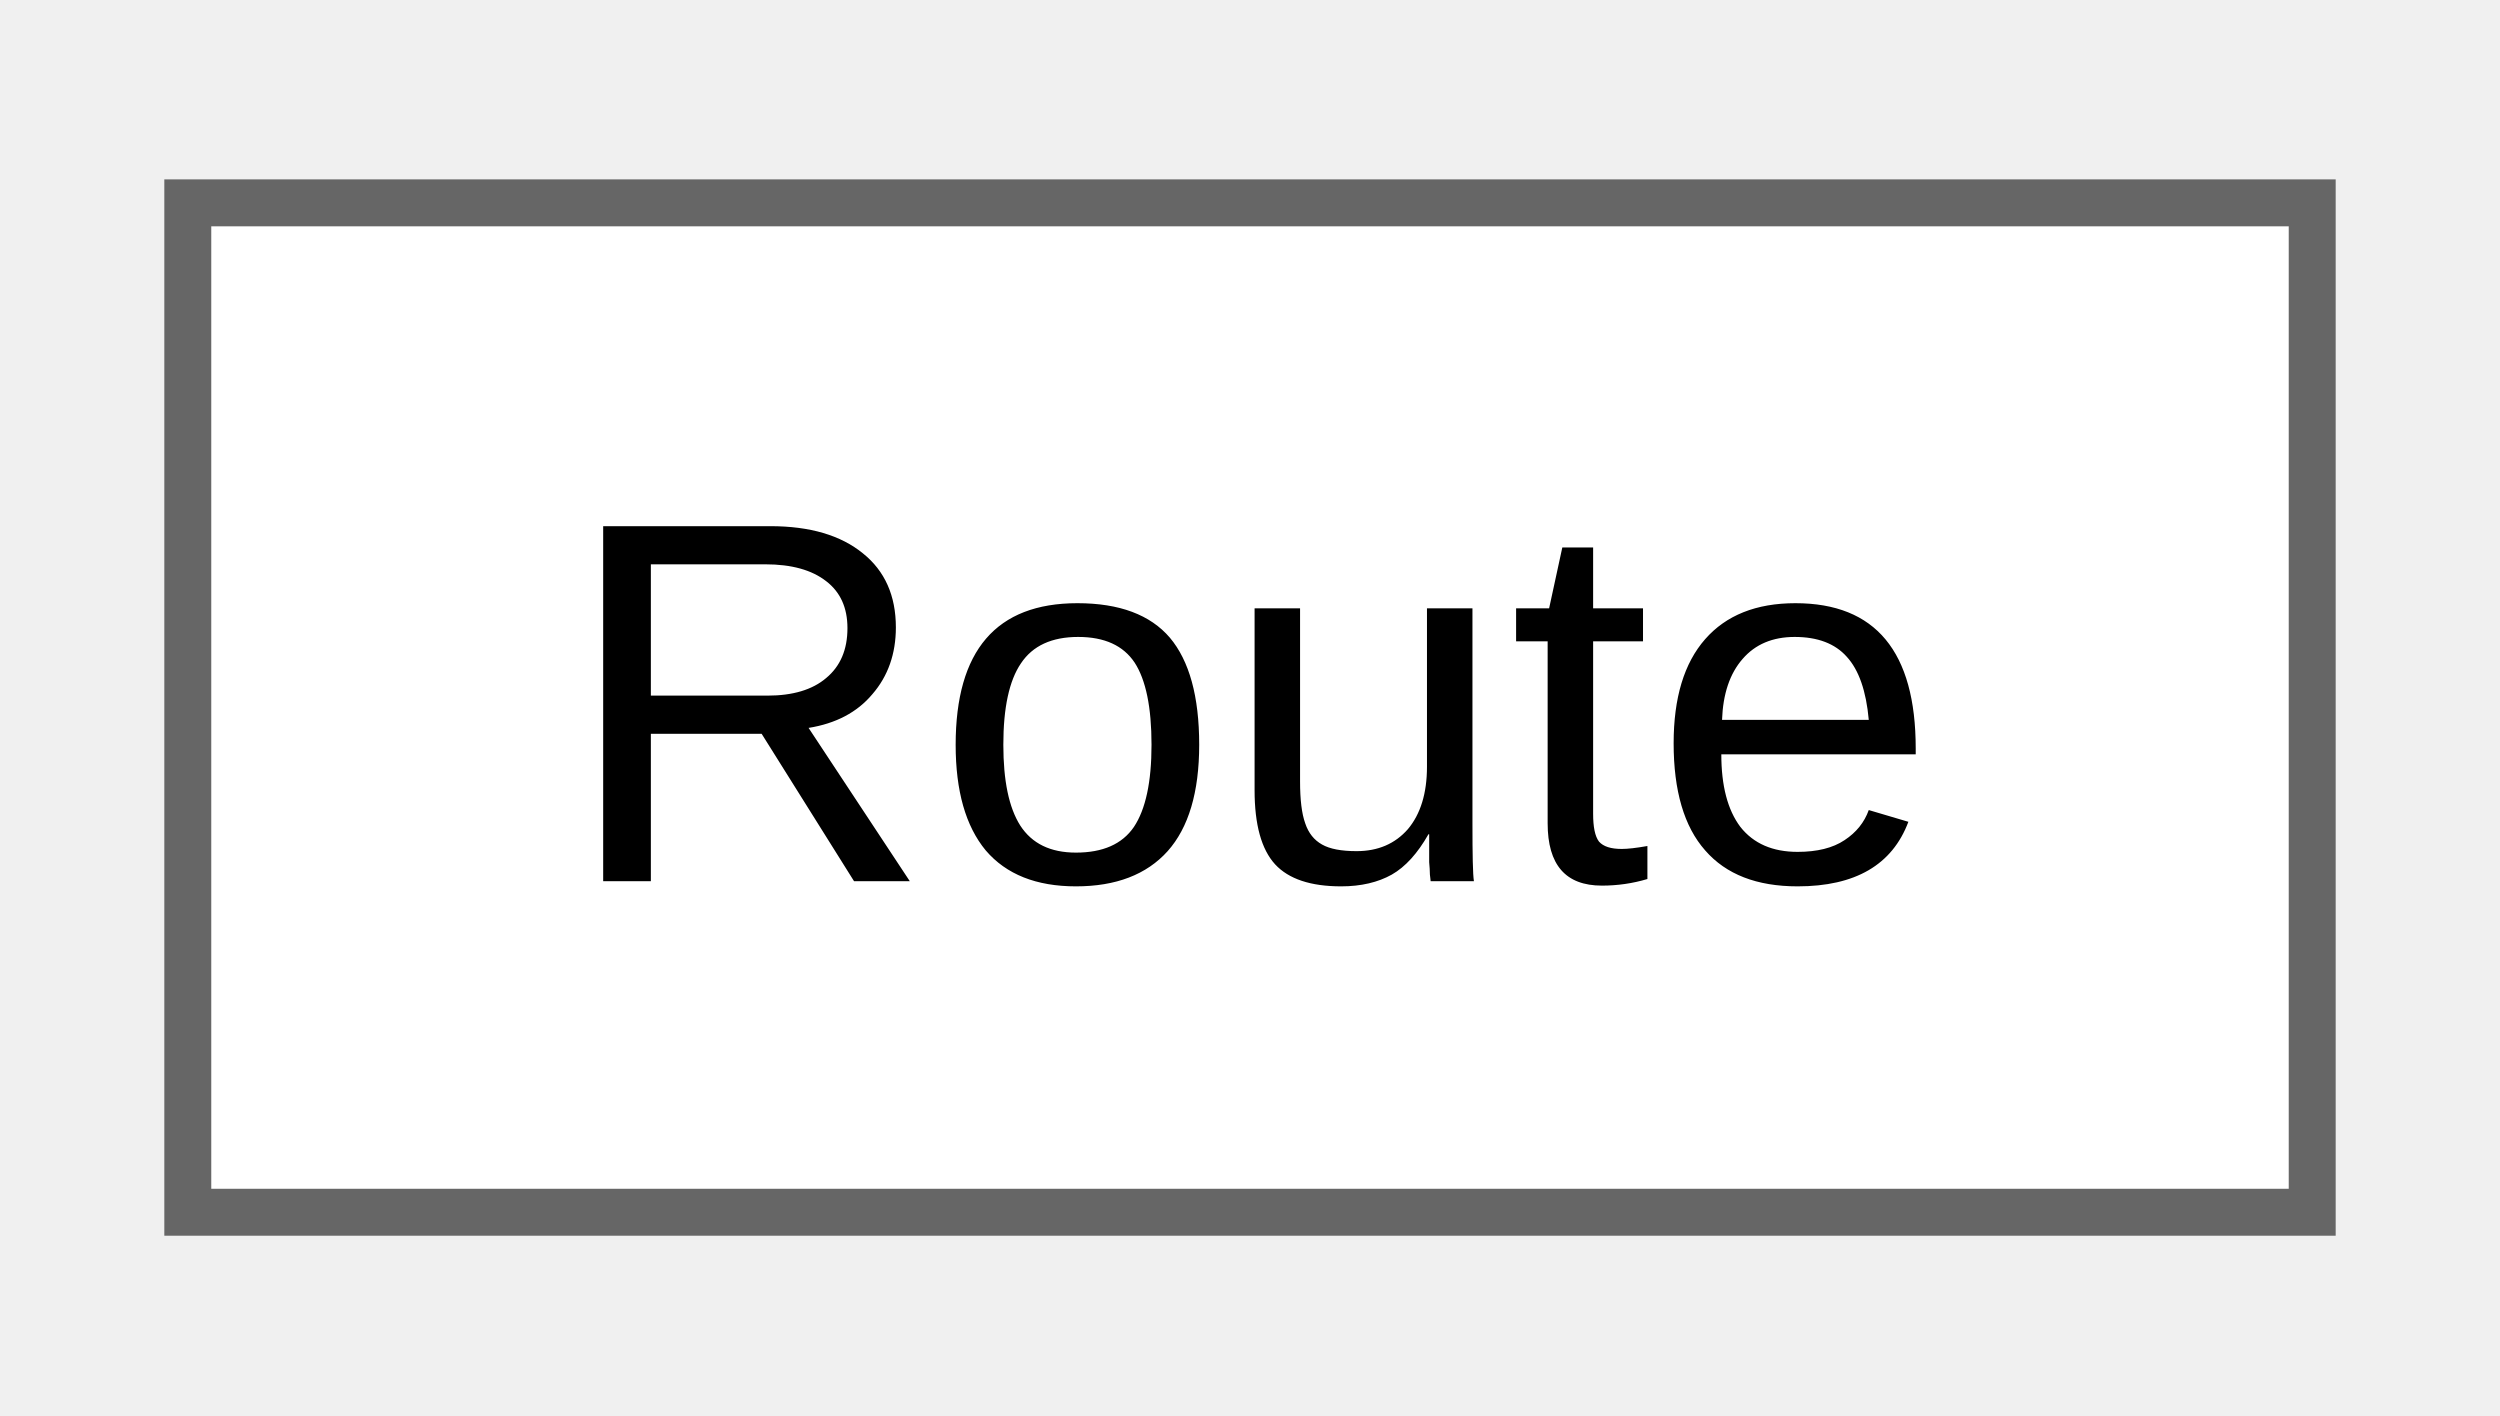
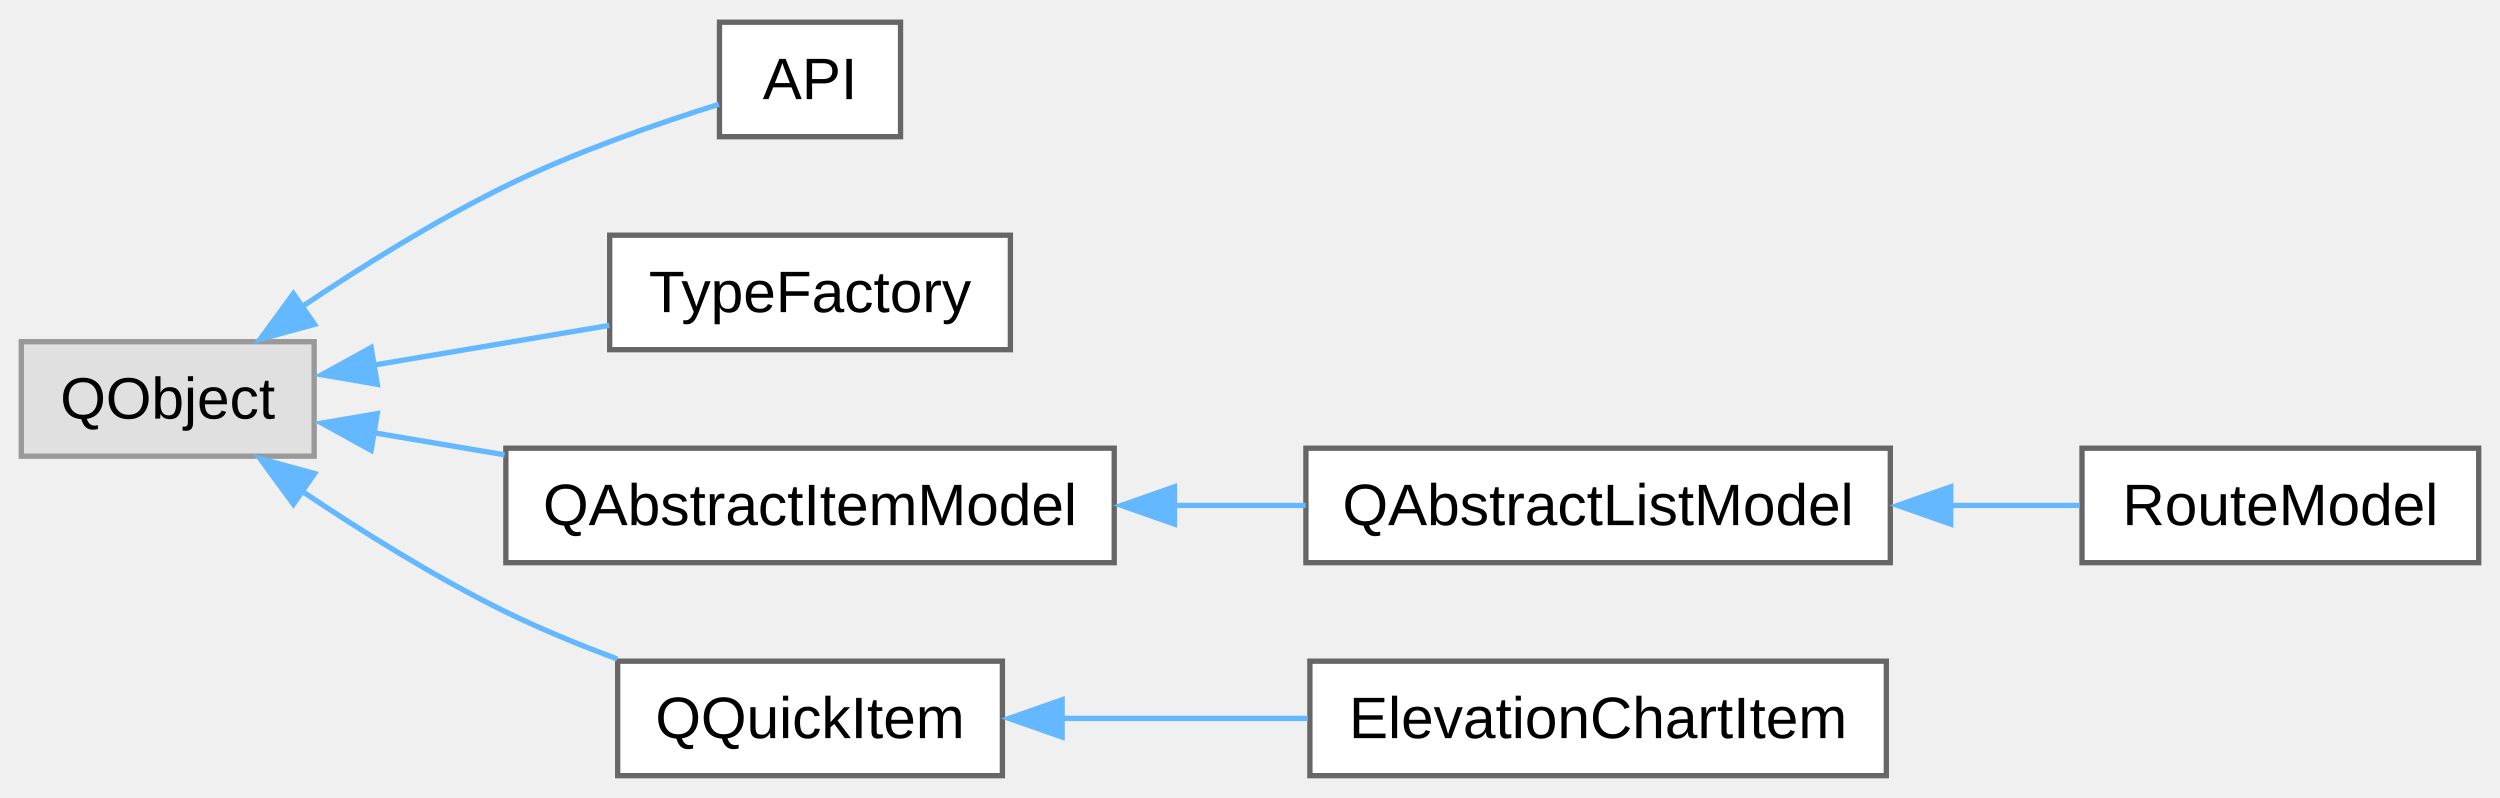
- <svg xmlns="http://www.w3.org/2000/svg" xmlns:xlink="http://www.w3.org/1999/xlink" width="53pt" height="30pt" viewBox="0.00 0.00 53.25 29.50">
-   <g id="graph0" class="graph" transform="scale(1 1) rotate(0) translate(4 25.5)">
+ <svg xmlns="http://www.w3.org/2000/svg" xmlns:xlink="http://www.w3.org/1999/xlink" width="470pt" height="150pt" viewBox="0.00 0.00 469.50 149.50">
+   <g id="graph0" class="graph" transform="scale(1 1) rotate(0) translate(4 145.5)">
    <g id="Node000000" class="node">
      <g id="a_Node000000">
-         <a xlink:href="de/d39/classElevationChart_1_1Route.html" target="_top" xlink:title="Набор последовательных точек на карте.">
-           <polygon fill="white" stroke="#666666" points="45.25,-21.5 0,-21.5 0,0 45.25,0 45.25,-21.5" />
-           <text text-anchor="middle" x="22.62" y="-7.05" font-family="Arial" font-size="11.00">Route</text>
+         <a xlink:title=" ">
+           <polygon fill="#e0e0e0" stroke="#999999" points="55,-81.5 0,-81.5 0,-60 55,-60 55,-81.5" />
+           <text text-anchor="middle" x="27.5" y="-67.05" font-family="Arial" font-size="11.00">QObject</text>
+         </a>
+       </g>
+     </g>
+     <g id="Node000001" class="node">
+       <g id="a_Node000001">
+         <a xlink:href="dc/d79/classElevationChart_1_1API.html" target="_top" xlink:title="Публичный интерфейс (C++) для виджета профиля высот.">
+           <polygon fill="white" stroke="#666666" points="165.12,-141.5 131.12,-141.5 131.12,-120 165.12,-120 165.12,-141.5" />
+           <text text-anchor="middle" x="148.12" y="-127.05" font-family="Arial" font-size="11.00">API</text>
+         </a>
+       </g>
+     </g>
+     <g id="edge2_Node000000_Node000001" class="edge">
+       <g id="a_edge2_Node000000_Node000001">
+         <a xlink:title=" ">
+           <path fill="none" stroke="#63b8ff" d="M52.67,-88.04C63.96,-95.64 77.81,-104.28 91,-110.75 104,-117.12 119.57,-122.51 131.01,-126.08" />
+           <polygon fill="#63b8ff" stroke="#63b8ff" points="55.07,-84.76 44.85,-81.97 51.1,-90.52 55.07,-84.76" />
+         </a>
+       </g>
+     </g>
+     <g id="Node000002" class="node">
+       <g id="a_Node000002">
+         <a xlink:href="d6/dda/classElevationChart_1_1TypeFactory.html" target="_top" xlink:title=" ">
+           <polygon fill="white" stroke="#666666" points="185.75,-101.5 110.5,-101.5 110.5,-80 185.75,-80 185.75,-101.5" />
+           <text text-anchor="middle" x="148.12" y="-87.05" font-family="Arial" font-size="11.00">TypeFactory</text>
+         </a>
+       </g>
+     </g>
+     <g id="edge3_Node000000_Node000002" class="edge">
+       <g id="a_edge3_Node000000_Node000002">
+         <a xlink:title=" ">
+           <path fill="none" stroke="#63b8ff" d="M65.85,-77.05C80.07,-79.44 96.26,-82.17 110.42,-84.56" />
+           <polygon fill="#63b8ff" stroke="#63b8ff" points="66.86,-73.5 56.42,-75.29 65.7,-80.4 66.86,-73.5" />
+         </a>
+       </g>
+     </g>
+     <g id="Node000003" class="node">
+       <g id="a_Node000003">
+         <a xlink:href="d0/d5a/classQAbstractItemModel.html" target="_top" xlink:title=" ">
+           <polygon fill="white" stroke="#666666" points="205.25,-61.5 91,-61.5 91,-40 205.25,-40 205.25,-61.5" />
+           <text text-anchor="middle" x="148.12" y="-47.05" font-family="Arial" font-size="11.00">QAbstractItemModel</text>
+         </a>
+       </g>
+     </g>
+     <g id="edge4_Node000000_Node000003" class="edge">
+       <g id="a_edge4_Node000000_Node000003">
+         <a xlink:title=" ">
+           <path fill="none" stroke="#63b8ff" d="M66.07,-64.42C73.93,-63.09 82.38,-61.67 90.76,-60.25" />
+           <polygon fill="#63b8ff" stroke="#63b8ff" points="65.7,-61.1 56.42,-66.21 66.86,-68 65.7,-61.1" />
+         </a>
+       </g>
+     </g>
+     <g id="Node000006" class="node">
+       <g id="a_Node000006">
+         <a xlink:href="d7/d4d/classQQuickItem.html" target="_top" xlink:title=" ">
+           <polygon fill="white" stroke="#666666" points="184.25,-21.5 112,-21.5 112,0 184.25,0 184.25,-21.5" />
+           <text text-anchor="middle" x="148.12" y="-7.05" font-family="Arial" font-size="11.00">QQuickItem</text>
+         </a>
+       </g>
+     </g>
+     <g id="edge7_Node000000_Node000006" class="edge">
+       <g id="a_edge7_Node000000_Node000006">
+         <a xlink:title=" ">
+           <path fill="none" stroke="#63b8ff" d="M52.67,-53.46C63.96,-45.86 77.81,-37.22 91,-30.75 97.59,-27.52 104.85,-24.54 111.89,-21.92" />
+           <polygon fill="#63b8ff" stroke="#63b8ff" points="51.1,-50.98 44.85,-59.53 55.07,-56.74 51.1,-50.98" />
+         </a>
+       </g>
+     </g>
+     <g id="Node000004" class="node">
+       <g id="a_Node000004">
+         <a xlink:href="d5/d2d/classQAbstractListModel.html" target="_top" xlink:title=" ">
+           <polygon fill="white" stroke="#666666" points="351,-61.5 241.25,-61.5 241.25,-40 351,-40 351,-61.5" />
+           <text text-anchor="middle" x="296.12" y="-47.05" font-family="Arial" font-size="11.00">QAbstractListModel</text>
+         </a>
+       </g>
+     </g>
+     <g id="edge5_Node000003_Node000004" class="edge">
+       <g id="a_edge5_Node000003_Node000004">
+         <a xlink:title=" ">
+           <path fill="none" stroke="#63b8ff" d="M216.41,-50.75C224.73,-50.75 233.14,-50.75 241.22,-50.75" />
+           <polygon fill="#63b8ff" stroke="#63b8ff" points="216.57,-47.25 206.57,-50.75 216.57,-54.25 216.57,-47.25" />
+         </a>
+       </g>
+     </g>
+     <g id="Node000005" class="node">
+       <g id="a_Node000005">
+         <a xlink:href="d6/de1/classElevationChart_1_1RouteModel.html" target="_top" xlink:title="Модель точек пути для профиля высот.">
+           <polygon fill="white" stroke="#666666" points="461.5,-61.5 387,-61.5 387,-40 461.5,-40 461.5,-61.5" />
+           <text text-anchor="middle" x="424.25" y="-47.05" font-family="Arial" font-size="11.00">RouteModel</text>
+         </a>
+       </g>
+     </g>
+     <g id="edge6_Node000004_Node000005" class="edge">
+       <g id="a_edge6_Node000004_Node000005">
+         <a xlink:title=" ">
+           <path fill="none" stroke="#63b8ff" d="M362.28,-50.75C370.61,-50.75 378.89,-50.75 386.55,-50.75" />
+           <polygon fill="#63b8ff" stroke="#63b8ff" points="362.35,-47.25 352.35,-50.75 362.35,-54.25 362.35,-47.25" />
+         </a>
+       </g>
+     </g>
+     <g id="Node000007" class="node">
+       <g id="a_Node000007">
+         <a xlink:href="d2/d6b/classElevationChart_1_1ElevationChartItem.html" target="_top" xlink:title=" ">
+           <polygon fill="white" stroke="#666666" points="350.25,-21.5 242,-21.5 242,0 350.25,0 350.25,-21.5" />
+           <text text-anchor="middle" x="296.12" y="-7.05" font-family="Arial" font-size="11.00">ElevationChartItem</text>
+         </a>
+       </g>
+     </g>
+     <g id="edge8_Node000006_Node000007" class="edge">
+       <g id="a_edge8_Node000006_Node000007">
+         <a xlink:title=" ">
+           <path fill="none" stroke="#63b8ff" d="M195.33,-10.75C210.03,-10.75 226.41,-10.75 241.58,-10.75" />
+           <polygon fill="#63b8ff" stroke="#63b8ff" points="195.47,-7.25 185.47,-10.75 195.47,-14.25 195.47,-7.25" />
        </a>
      </g>
    </g>
  </g>
</svg>
